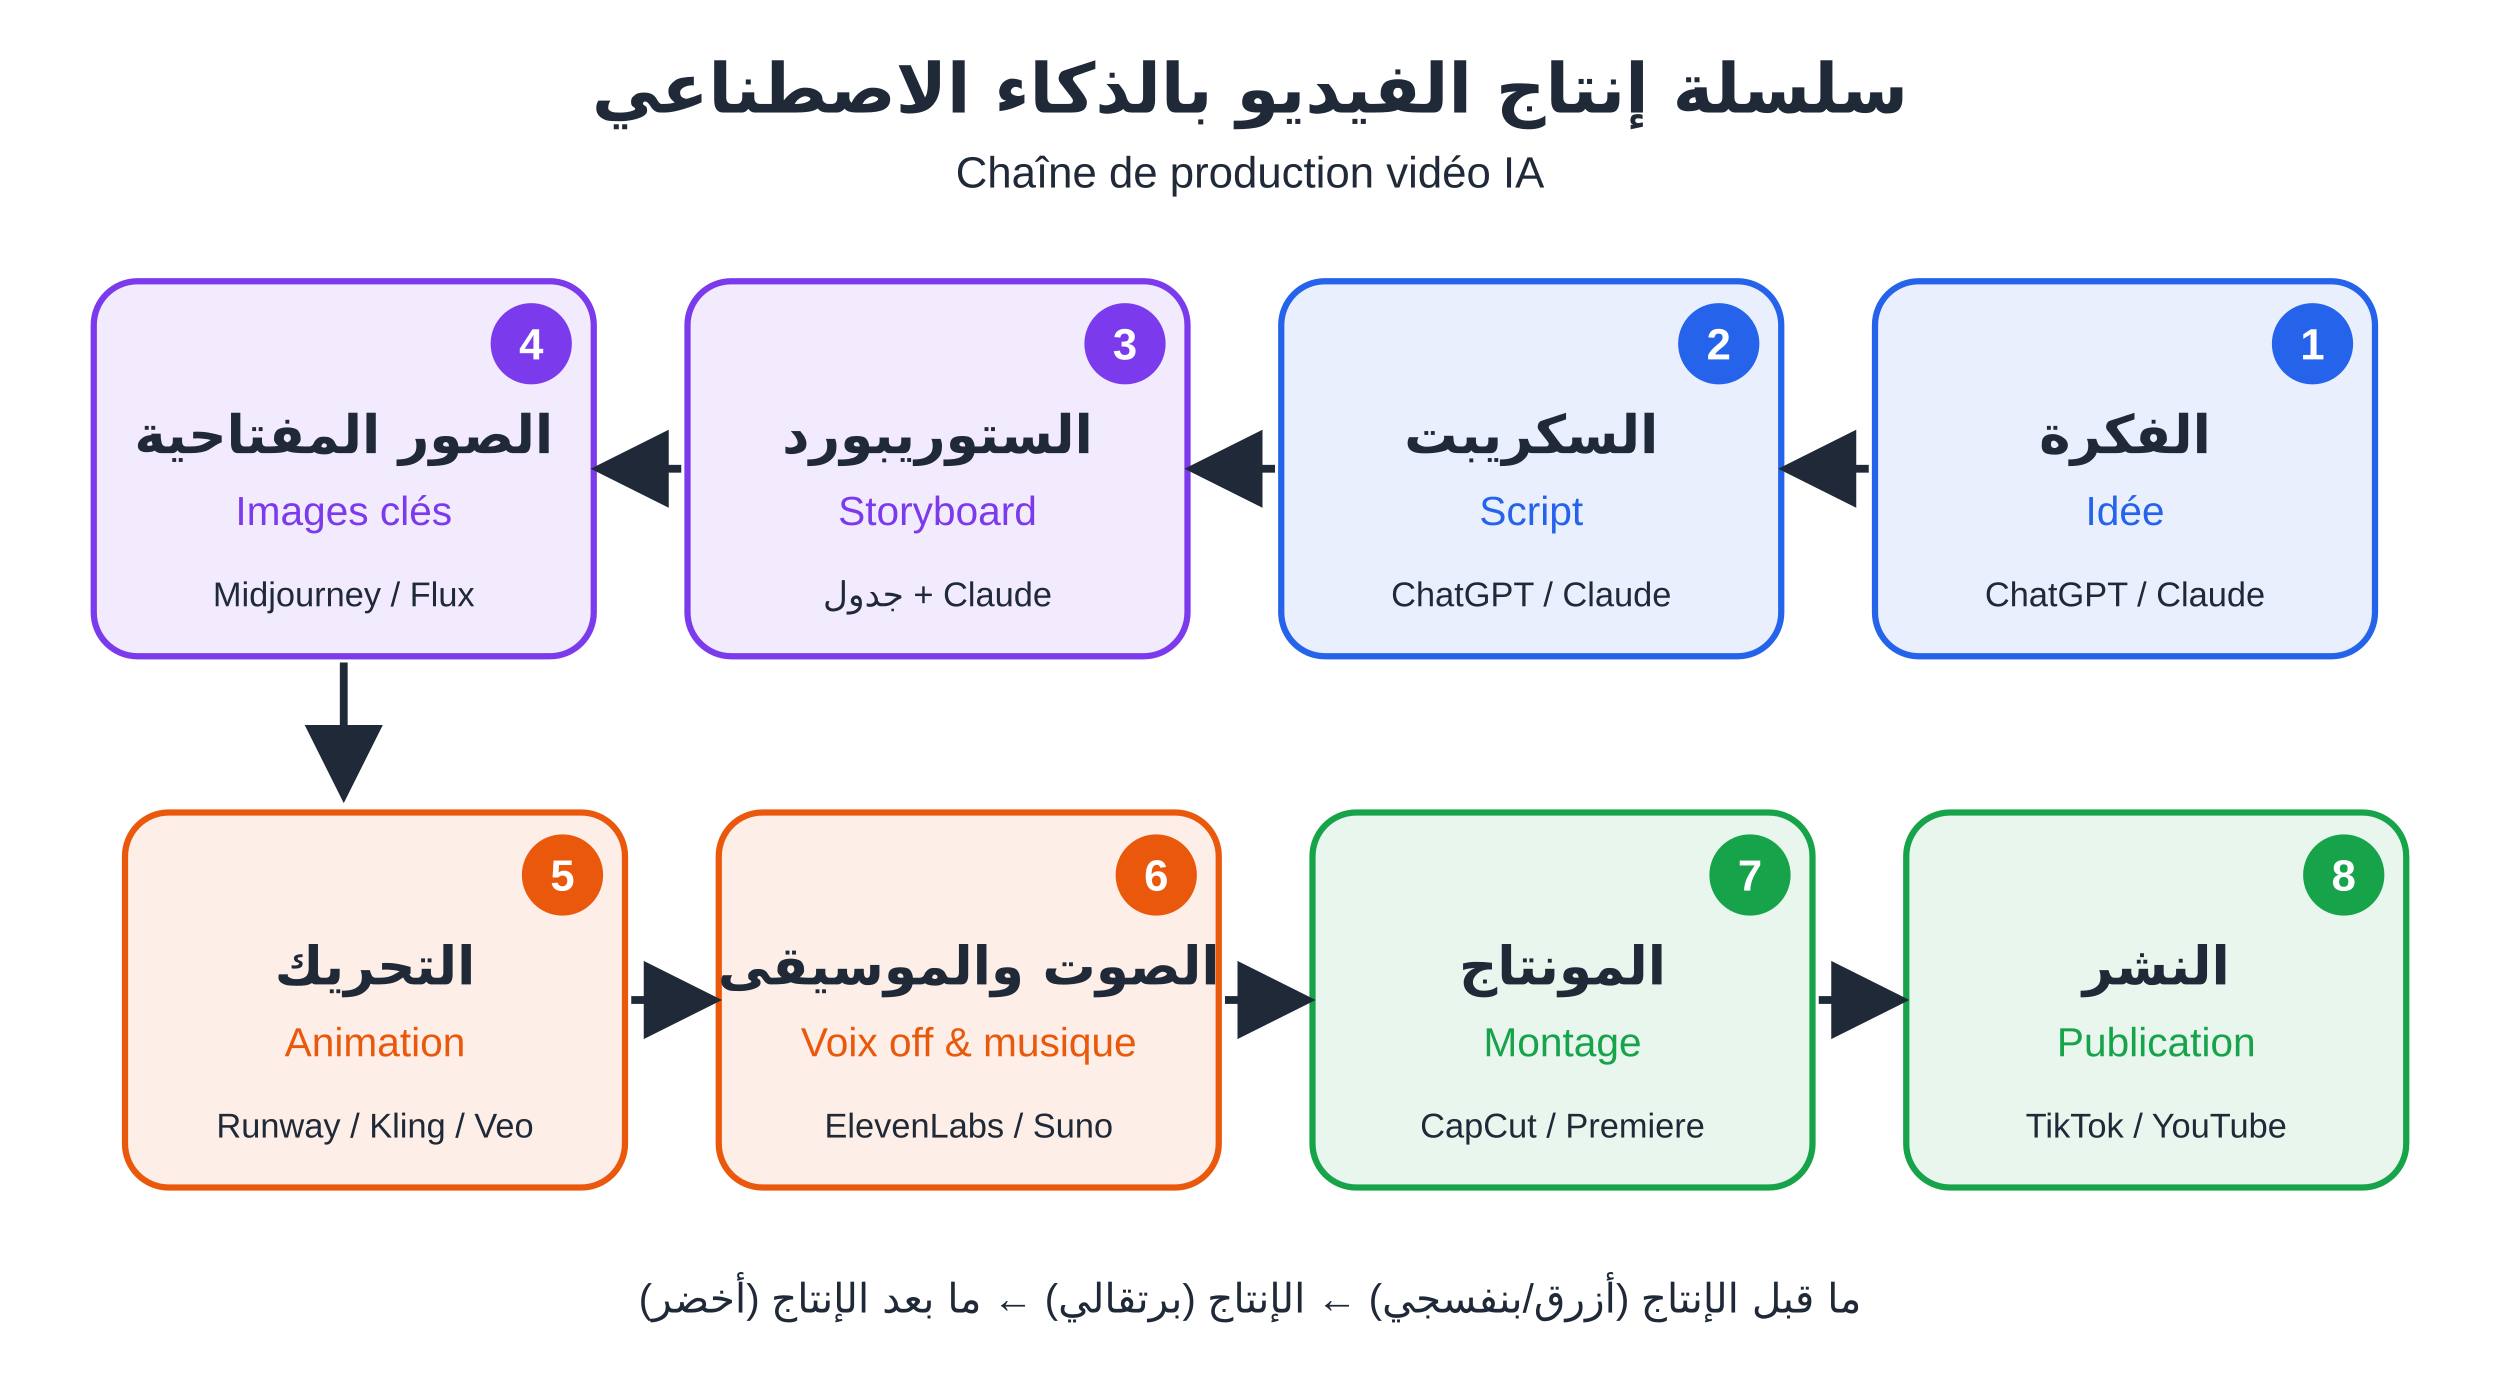
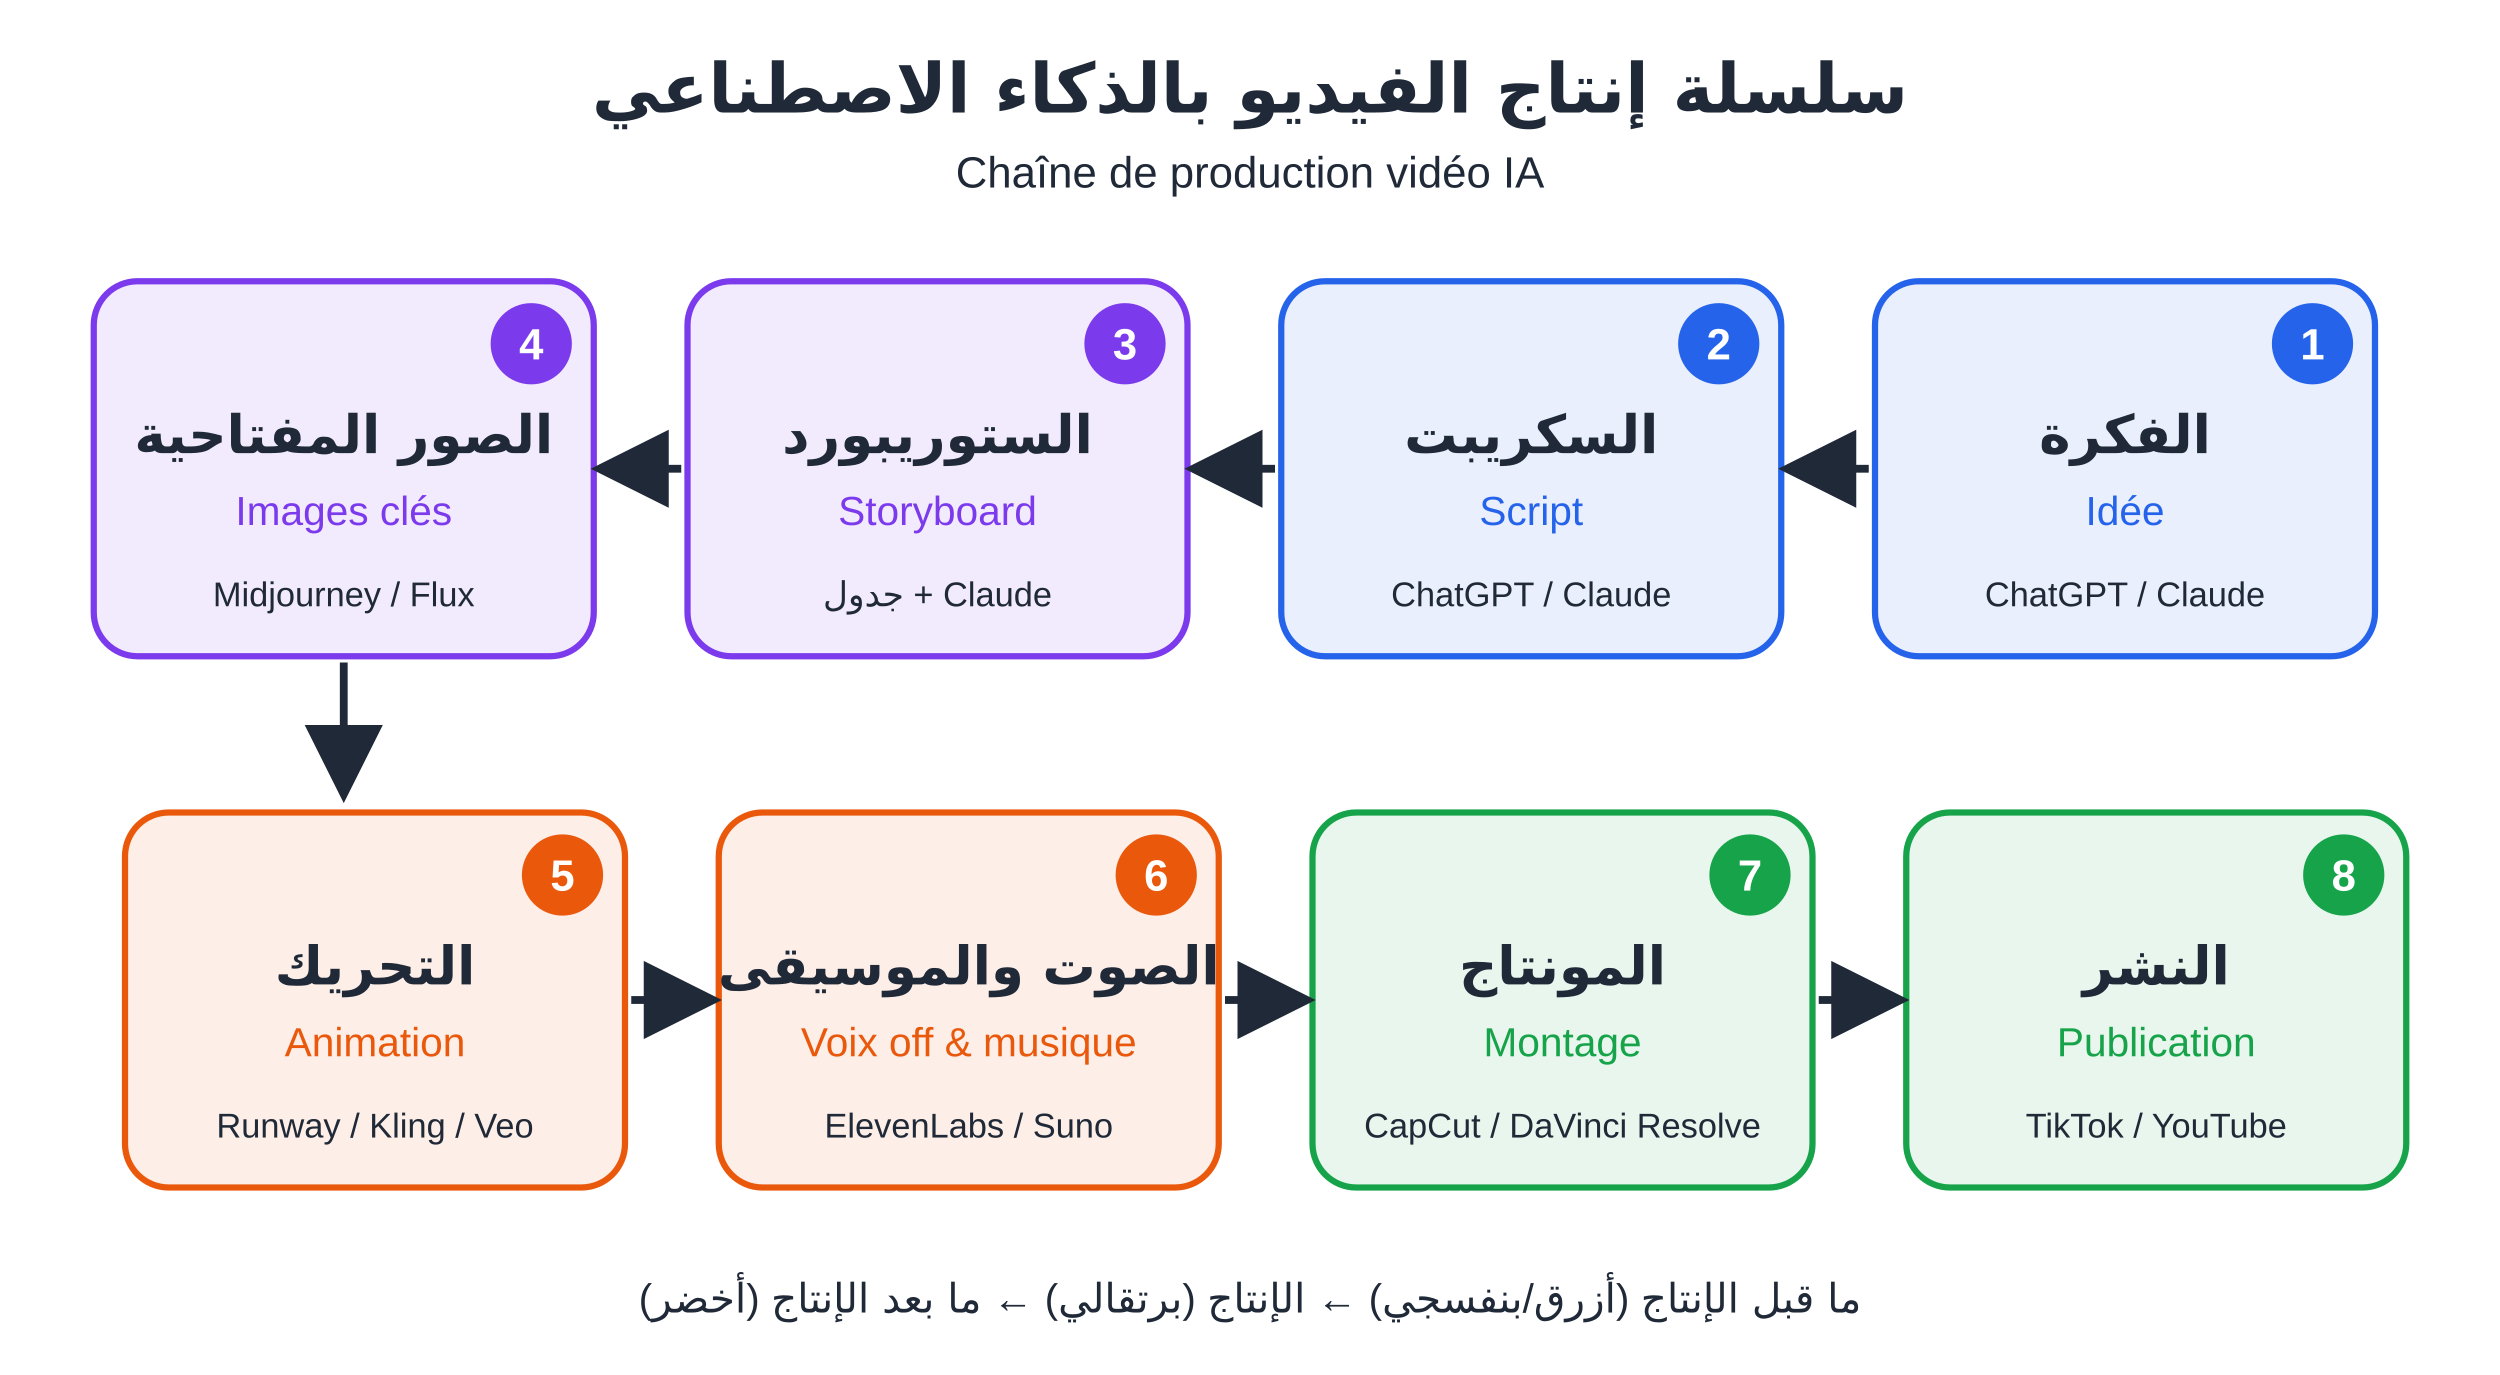
<svg xmlns="http://www.w3.org/2000/svg" viewBox="0 0 800 440" width="800" height="440" font-family="Tahoma, Arial, sans-serif">
  <defs>
    <marker id="ar" markerWidth="10" markerHeight="10" refX="8" refY="5" orient="auto">
      <path d="M0,0 L10,5 L0,10 z" fill="#1f2937" />
    </marker>
  </defs>
  <rect width="100%" height="100%" fill="#ffffff" />
  <text x="400" y="36" text-anchor="middle" direction="rtl" font-size="22" font-weight="bold" fill="#1f2937">سلسلة إنتاج الفيديو بالذكاء الاصطناعي</text>
  <text x="400" y="60" text-anchor="middle" font-size="14" fill="#1f2937">Chaîne de production vidéo IA</text>
  <rect x="600" y="90" width="160" height="120" rx="14" fill="#2563eb" fill-opacity="0.1" stroke="#2563eb" stroke-width="2" />
  <circle cx="740" cy="110" r="13" fill="#2563eb" />
  <text x="740" y="115" text-anchor="middle" font-size="14" font-weight="bold" fill="#ffffff">1</text>
  <text x="680.0" y="145" text-anchor="middle" direction="rtl" font-size="17" font-weight="bold" fill="#1f2937">الفكرة</text>
  <text x="680.0" y="168" text-anchor="middle" font-size="13" fill="#2563eb">Idée</text>
  <text x="680.0" y="194" text-anchor="middle" font-size="11" fill="#1f2937">ChatGPT / Claude</text>
  <rect x="410" y="90" width="160" height="120" rx="14" fill="#2563eb" fill-opacity="0.1" stroke="#2563eb" stroke-width="2" />
  <circle cx="550" cy="110" r="13" fill="#2563eb" />
  <text x="550" y="115" text-anchor="middle" font-size="14" font-weight="bold" fill="#ffffff">2</text>
  <text x="490.0" y="145" text-anchor="middle" direction="rtl" font-size="17" font-weight="bold" fill="#1f2937">السكريبت</text>
  <text x="490.0" y="168" text-anchor="middle" font-size="13" fill="#2563eb">Script</text>
  <text x="490.0" y="194" text-anchor="middle" font-size="11" fill="#1f2937">ChatGPT / Claude</text>
  <rect x="220" y="90" width="160" height="120" rx="14" fill="#7c3aed" fill-opacity="0.1" stroke="#7c3aed" stroke-width="2" />
  <circle cx="360" cy="110" r="13" fill="#7c3aed" />
  <text x="360" y="115" text-anchor="middle" font-size="14" font-weight="bold" fill="#ffffff">3</text>
  <text x="300.0" y="145" text-anchor="middle" direction="rtl" font-size="17" font-weight="bold" fill="#1f2937">الستوريبورد</text>
  <text x="300.0" y="168" text-anchor="middle" font-size="13" fill="#7c3aed">Storyboard</text>
  <text x="300.0" y="194" text-anchor="middle" font-size="11" fill="#1f2937">جدول + Claude</text>
  <rect x="30" y="90" width="160" height="120" rx="14" fill="#7c3aed" fill-opacity="0.1" stroke="#7c3aed" stroke-width="2" />
  <circle cx="170" cy="110" r="13" fill="#7c3aed" />
  <text x="170" y="115" text-anchor="middle" font-size="14" font-weight="bold" fill="#ffffff">4</text>
  <text x="110.0" y="145" text-anchor="middle" direction="rtl" font-size="17" font-weight="bold" fill="#1f2937">الصور المفتاحية</text>
  <text x="110.0" y="168" text-anchor="middle" font-size="13" fill="#7c3aed">Images clés</text>
  <text x="110.0" y="194" text-anchor="middle" font-size="11" fill="#1f2937">Midjourney / Flux</text>
  <rect x="40" y="260" width="160" height="120" rx="14" fill="#ea580c" fill-opacity="0.1" stroke="#ea580c" stroke-width="2" />
  <circle cx="180" cy="280" r="13" fill="#ea580c" />
  <text x="180" y="285" text-anchor="middle" font-size="14" font-weight="bold" fill="#ffffff">5</text>
  <text x="120.0" y="315" text-anchor="middle" direction="rtl" font-size="17" font-weight="bold" fill="#1f2937">التحريك</text>
  <text x="120.0" y="338" text-anchor="middle" font-size="13" fill="#ea580c">Animation</text>
  <text x="120.0" y="364" text-anchor="middle" font-size="11" fill="#1f2937">Runway / Kling / Veo</text>
  <rect x="230" y="260" width="160" height="120" rx="14" fill="#ea580c" fill-opacity="0.1" stroke="#ea580c" stroke-width="2" />
  <circle cx="370" cy="280" r="13" fill="#ea580c" />
  <text x="370" y="285" text-anchor="middle" font-size="14" font-weight="bold" fill="#ffffff">6</text>
  <text x="310.0" y="315" text-anchor="middle" direction="rtl" font-size="17" font-weight="bold" fill="#1f2937">الصوت والموسيقى</text>
  <text x="310.0" y="338" text-anchor="middle" font-size="13" fill="#ea580c">Voix off &amp; musique</text>
  <text x="310.0" y="364" text-anchor="middle" font-size="11" fill="#1f2937">ElevenLabs / Suno</text>
  <rect x="420" y="260" width="160" height="120" rx="14" fill="#16a34a" fill-opacity="0.1" stroke="#16a34a" stroke-width="2" />
  <circle cx="560" cy="280" r="13" fill="#16a34a" />
  <text x="560" y="285" text-anchor="middle" font-size="14" font-weight="bold" fill="#ffffff">7</text>
  <text x="500.0" y="315" text-anchor="middle" direction="rtl" font-size="17" font-weight="bold" fill="#1f2937">المونتاج</text>
  <text x="500.0" y="338" text-anchor="middle" font-size="13" fill="#16a34a">Montage</text>
-   <text x="500.0" y="364" text-anchor="middle" font-size="11" fill="#1f2937">CapCut / Premiere</text>
+   <text x="500.0" y="364" text-anchor="middle" font-size="11" fill="#1f2937">CapCut / DaVinci Resolve</text>
  <rect x="610" y="260" width="160" height="120" rx="14" fill="#16a34a" fill-opacity="0.1" stroke="#16a34a" stroke-width="2" />
  <circle cx="750" cy="280" r="13" fill="#16a34a" />
  <text x="750" y="285" text-anchor="middle" font-size="14" font-weight="bold" fill="#ffffff">8</text>
  <text x="690.0" y="315" text-anchor="middle" direction="rtl" font-size="17" font-weight="bold" fill="#1f2937">النشر</text>
  <text x="690.0" y="338" text-anchor="middle" font-size="13" fill="#16a34a">Publication</text>
  <text x="690.0" y="364" text-anchor="middle" font-size="11" fill="#1f2937">TikTok / YouTube</text>
  <line x1="598" y1="150" x2="574" y2="150" stroke="#1f2937" stroke-width="2.5" marker-end="url(#ar)" />
  <line x1="408" y1="150" x2="384" y2="150" stroke="#1f2937" stroke-width="2.5" marker-end="url(#ar)" />
  <line x1="218" y1="150" x2="194" y2="150" stroke="#1f2937" stroke-width="2.5" marker-end="url(#ar)" />
  <path d="M110,212 L110,252" stroke="#1f2937" stroke-width="2.5" fill="none" marker-end="url(#ar)" />
  <line x1="202" y1="320" x2="226" y2="320" stroke="#1f2937" stroke-width="2.5" marker-end="url(#ar)" />
  <line x1="392" y1="320" x2="416" y2="320" stroke="#1f2937" stroke-width="2.5" marker-end="url(#ar)" />
  <line x1="582" y1="320" x2="606" y2="320" stroke="#1f2937" stroke-width="2.5" marker-end="url(#ar)" />
  <text x="400" y="420" text-anchor="middle" direction="rtl" font-size="13" fill="#1f2937">ما قبل الإنتاج (أزرق/بنفسجي) ← الإنتاج (برتقالي) ← ما بعد الإنتاج (أخضر)</text>
</svg>
